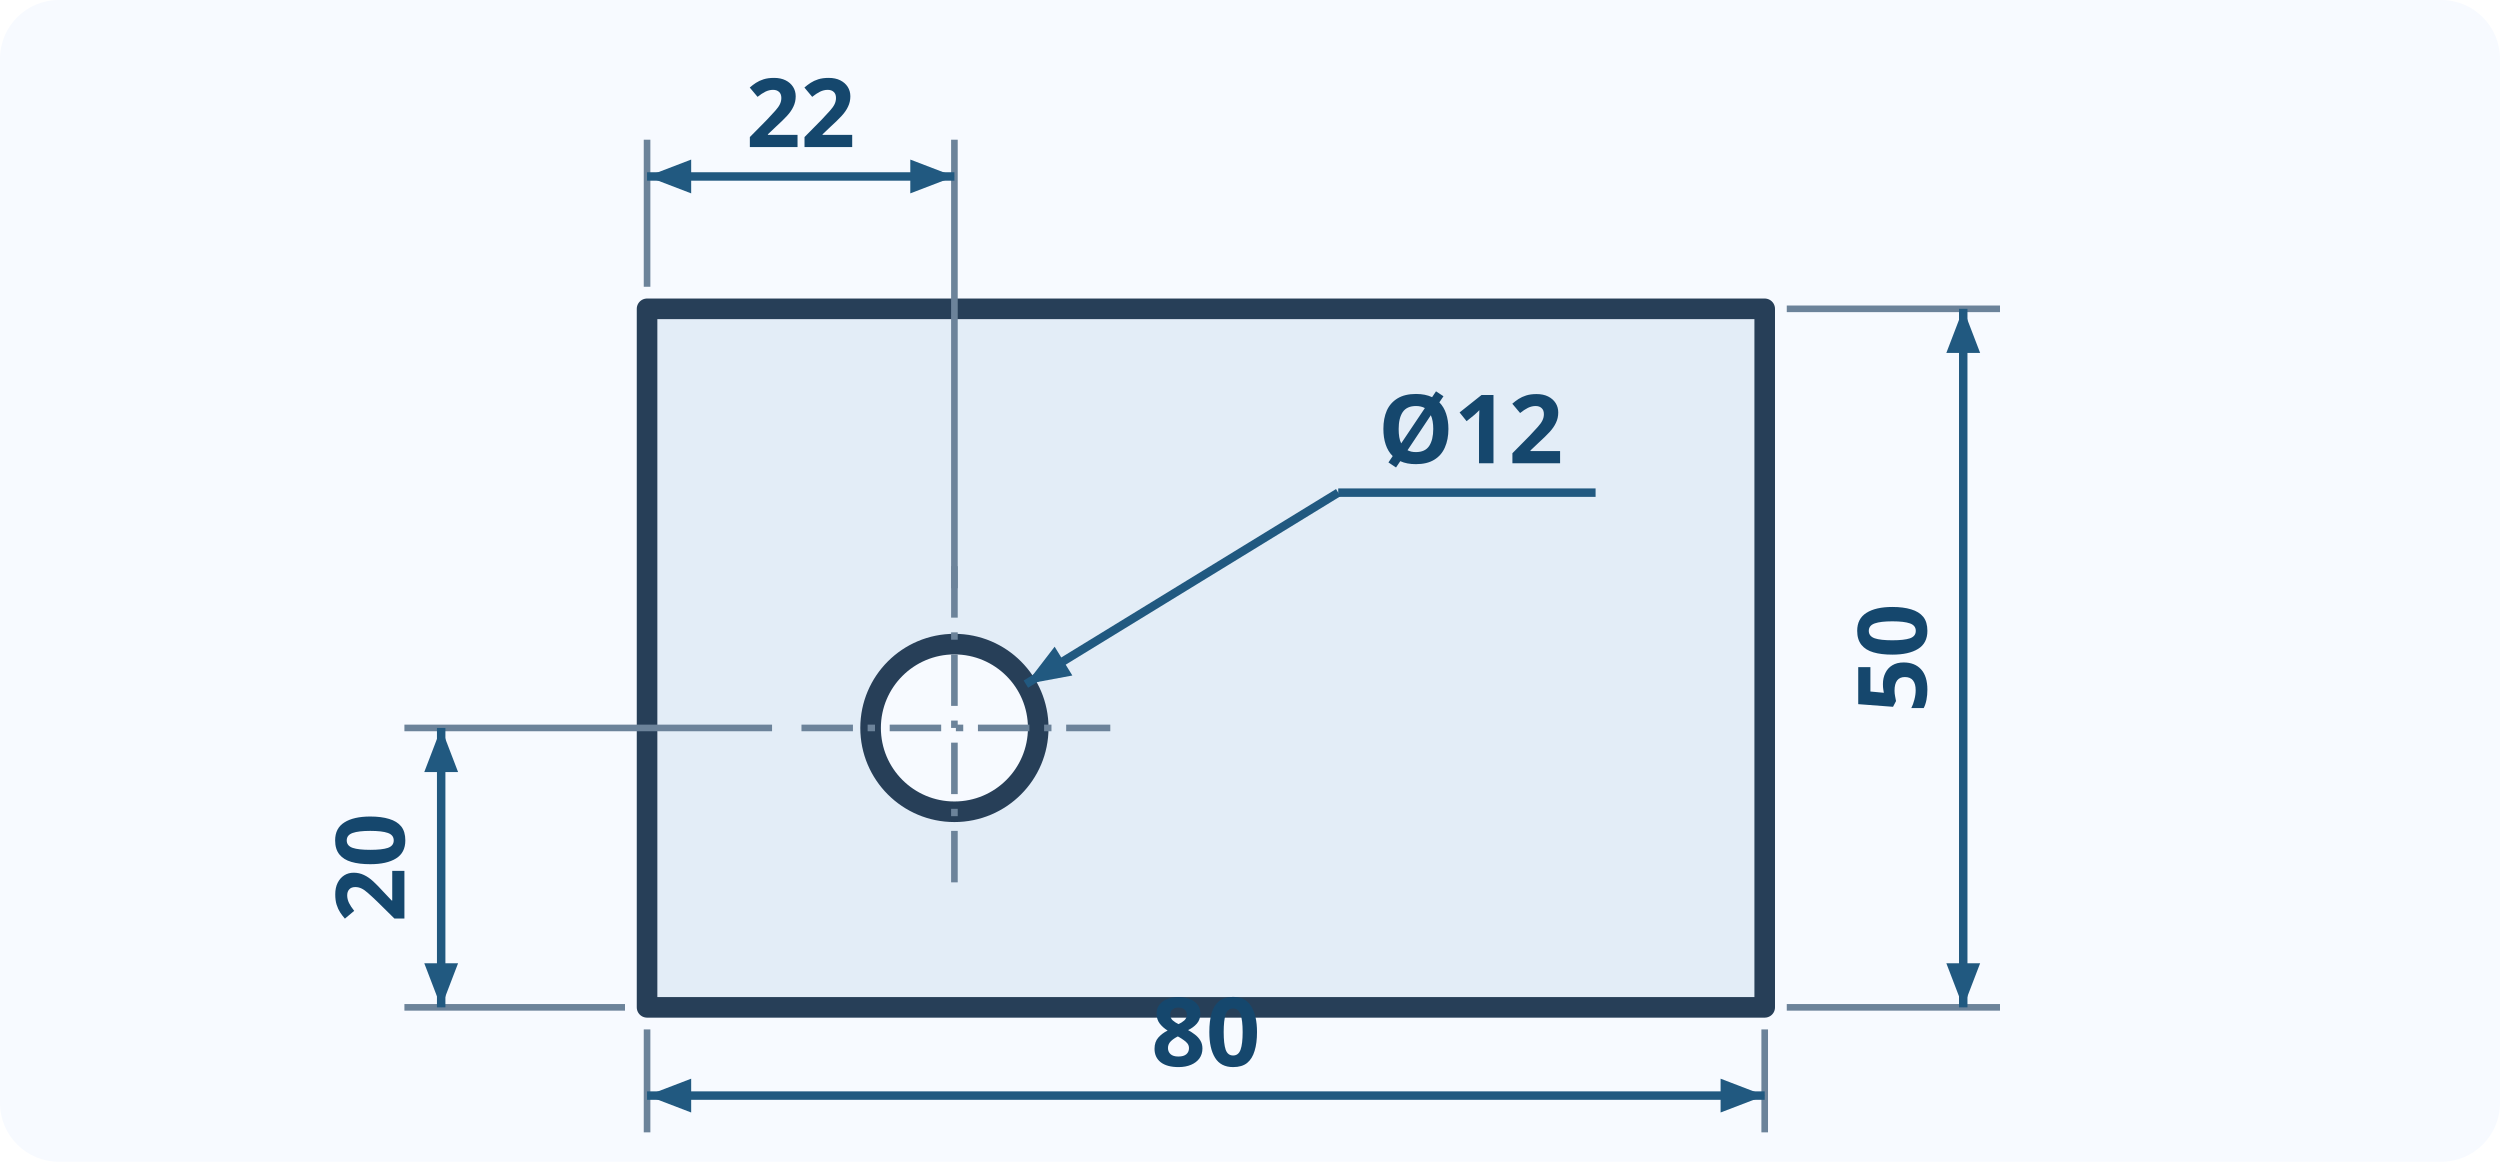
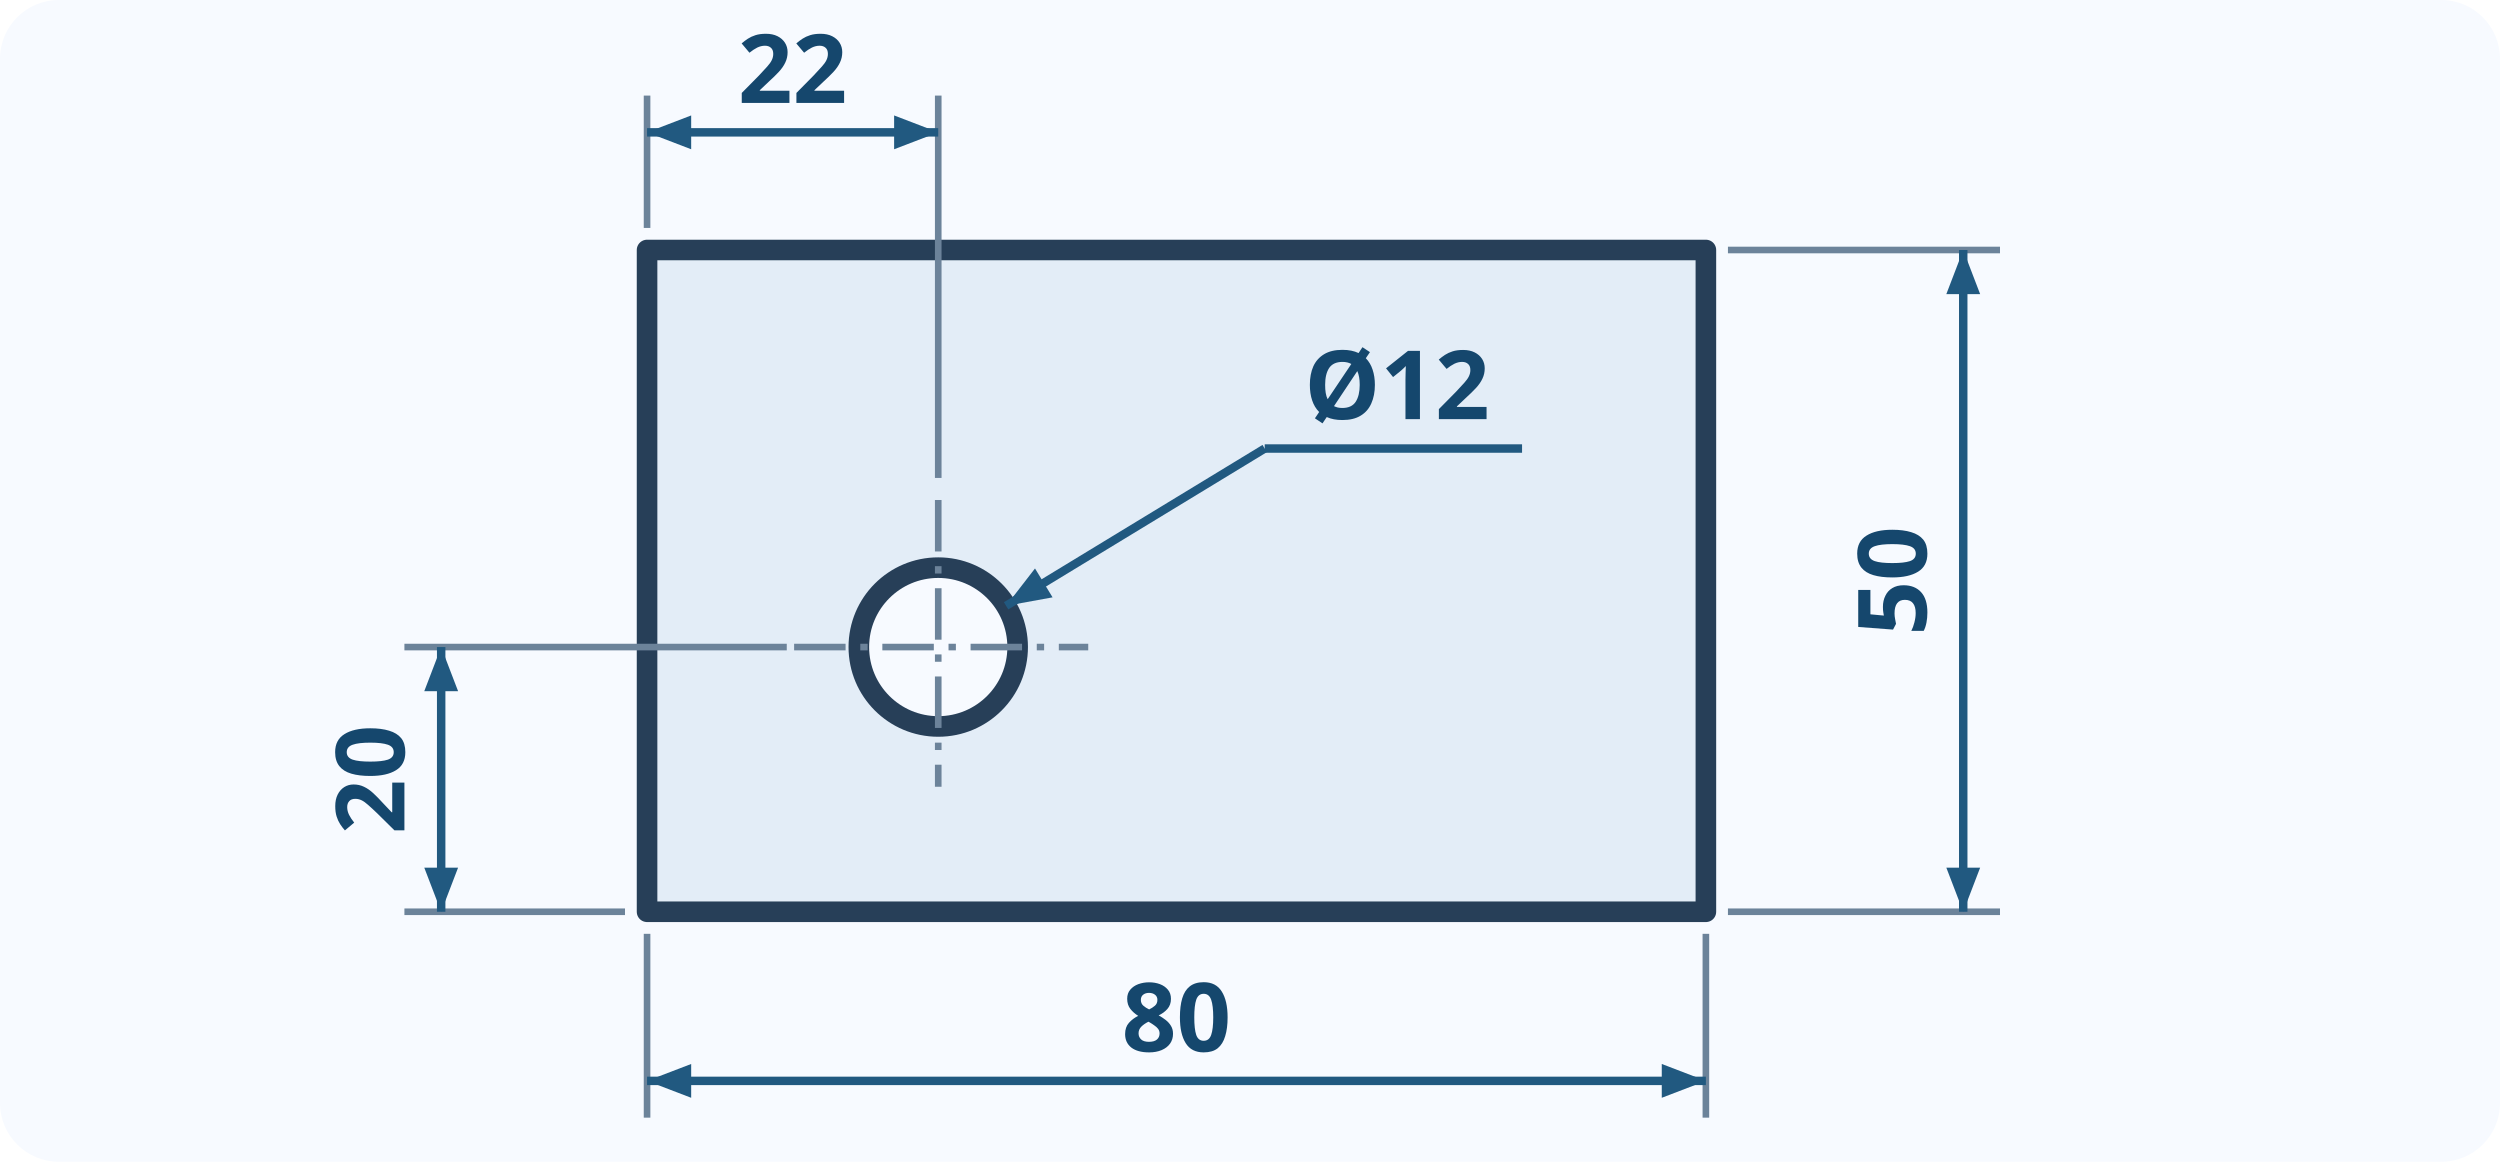
<svg xmlns="http://www.w3.org/2000/svg" viewBox="0 0 340 158" role="img" aria-labelledby="title">
  <style>
    .outline { fill: #e3edf7; stroke: #273f58; stroke-width: 2.8; stroke-linejoin: round }
    .hole { fill: #f7faff }
    .aux, .dim, .axis, .hidden { fill: none; stroke: #6c839a; stroke-width: .9 }
    .dim { stroke: #215980; stroke-width: 1.15 }
    .axis { stroke-dasharray: 7 2 1 2 }
    .hidden { stroke: #536d8b; stroke-width: 1.3; stroke-dasharray: 4 3 }
    .arrow { fill: #215980 }
    .measure, .view { fill: #15476d; font: 700 13px system-ui, sans-serif; text-anchor: middle }
    .view { fill: #3d566d; font-size: 14px; font-weight: 600; text-anchor: start }
  </style>
  <rect width="340" height="158" rx="8" fill="#f7faff" />
-   <rect class="outline" x="88" y="42" width="152" height="95" />
-   <circle class="outline hole" cx="129.8" cy="99" r="11.4" />
-   <path class="axis" d="M109 99L151 99" />
-   <path class="axis" d="M129.8 77L129.8 120" />
-   <path class="aux" d="M88 39L88 19" />
-   <path class="aux" d="M129.8 80L129.8 19" />
-   <path class="dim" d="M88 24L129.8 24" />
-   <polygon class="arrow" points="88,24 94,26.3 94,21.7" />
-   <polygon class="arrow" points="129.8,24 123.8,21.7 123.8,26.3" />
-   <text class="measure" x="108.9" y="20">22</text>
-   <path class="aux" d="M88 140L88 154" />
-   <path class="aux" d="M240 140L240 154" />
-   <path class="dim" d="M88 149L240 149" />
-   <polygon class="arrow" points="88,149 94,151.3 94,146.7" />
-   <polygon class="arrow" points="240,149 234,146.7 234,151.3" />
-   <text class="measure" x="164" y="145">80</text>
-   <path class="aux" d="M105 99L55 99" />
-   <path class="aux" d="M85 137L55 137" />
-   <path class="dim" d="M60 99L60 137" />
-   <polygon class="arrow" points="60,99 57.7,105 62.3,105" />
-   <polygon class="arrow" points="60,137 62.3,131 57.7,131" />
-   <text class="measure" x="55" y="118" transform="rotate(-90 55 118)">20</text>
-   <path class="aux" d="M243 42L272 42" />
-   <path class="aux" d="M243 137L272 137" />
-   <path class="dim" d="M267 42L267 137" />
-   <polygon class="arrow" points="267,42 264.7,48 269.3,48" />
-   <polygon class="arrow" points="267,137 269.3,131 264.7,131" />
-   <text class="measure" x="262" y="89.5" transform="rotate(-90 262 89.5)">50</text>
-   <path class="dim" d="M139.52 93.04L182 67" />
-   <path class="dim" d="M182 67L217 67" />
-   <polygon class="arrow" points="139.52,93.04 145.84,91.87 143.43,87.95" />
-   <text class="measure" x="200" y="63">Ø12</text>
+   <rect class="outline" x="88" y="34" width="144" height="90" />
+   <circle class="outline hole" cx="127.6" cy="88" r="10.8" />
+   <path class="axis" d="M108 88L148 88" />
+   <path class="axis" d="M127.6 68L127.6 107" />
+   <path class="aux" d="M88 127L88 152" />
+   <path class="aux" d="M232 127L232 152" />
+   <path class="dim" d="M88 147L232 147" />
+   <polygon class="arrow" points="88,147 94,149.3 94,144.7" />
+   <polygon class="arrow" points="232,147 226,144.7 226,149.3" />
+   <text class="measure" x="160" y="143">80</text>
+   <path class="aux" d="M235 34L272 34" />
+   <path class="aux" d="M235 124L272 124" />
+   <path class="dim" d="M267 34L267 124" />
+   <polygon class="arrow" points="267,34 264.7,40 269.3,40" />
+   <polygon class="arrow" points="267,124 269.3,118 264.7,118" />
+   <text class="measure" x="262" y="79" transform="rotate(-90 262 79)">50</text>
+   <path class="dim" d="M136.83 82.39L172 61" />
+   <path class="dim" d="M172 61L207 61" />
+   <polygon class="arrow" points="136.83,82.39 143.15,81.24 140.76,77.31" />
+   <text class="measure" x="190" y="57">Ø12</text>
+   <path class="aux" d="M88 31L88 13" />
+   <path class="aux" d="M127.6 65L127.6 13" />
+   <path class="dim" d="M88 18L127.6 18" />
+   <polygon class="arrow" points="88,18 94,20.3 94,15.7" />
+   <polygon class="arrow" points="127.6,18 121.6,15.7 121.6,20.3" />
+   <text class="measure" x="107.8" y="14">22</text>
+   <path class="aux" d="M107 88L55 88" />
+   <path class="aux" d="M85 124L55 124" />
+   <path class="dim" d="M60 88L60 124" />
+   <polygon class="arrow" points="60,88 57.7,94 62.3,94" />
+   <polygon class="arrow" points="60,124 62.3,118 57.7,118" />
+   <text class="measure" x="55" y="106" transform="rotate(-90 55 106)">20</text>
</svg>
